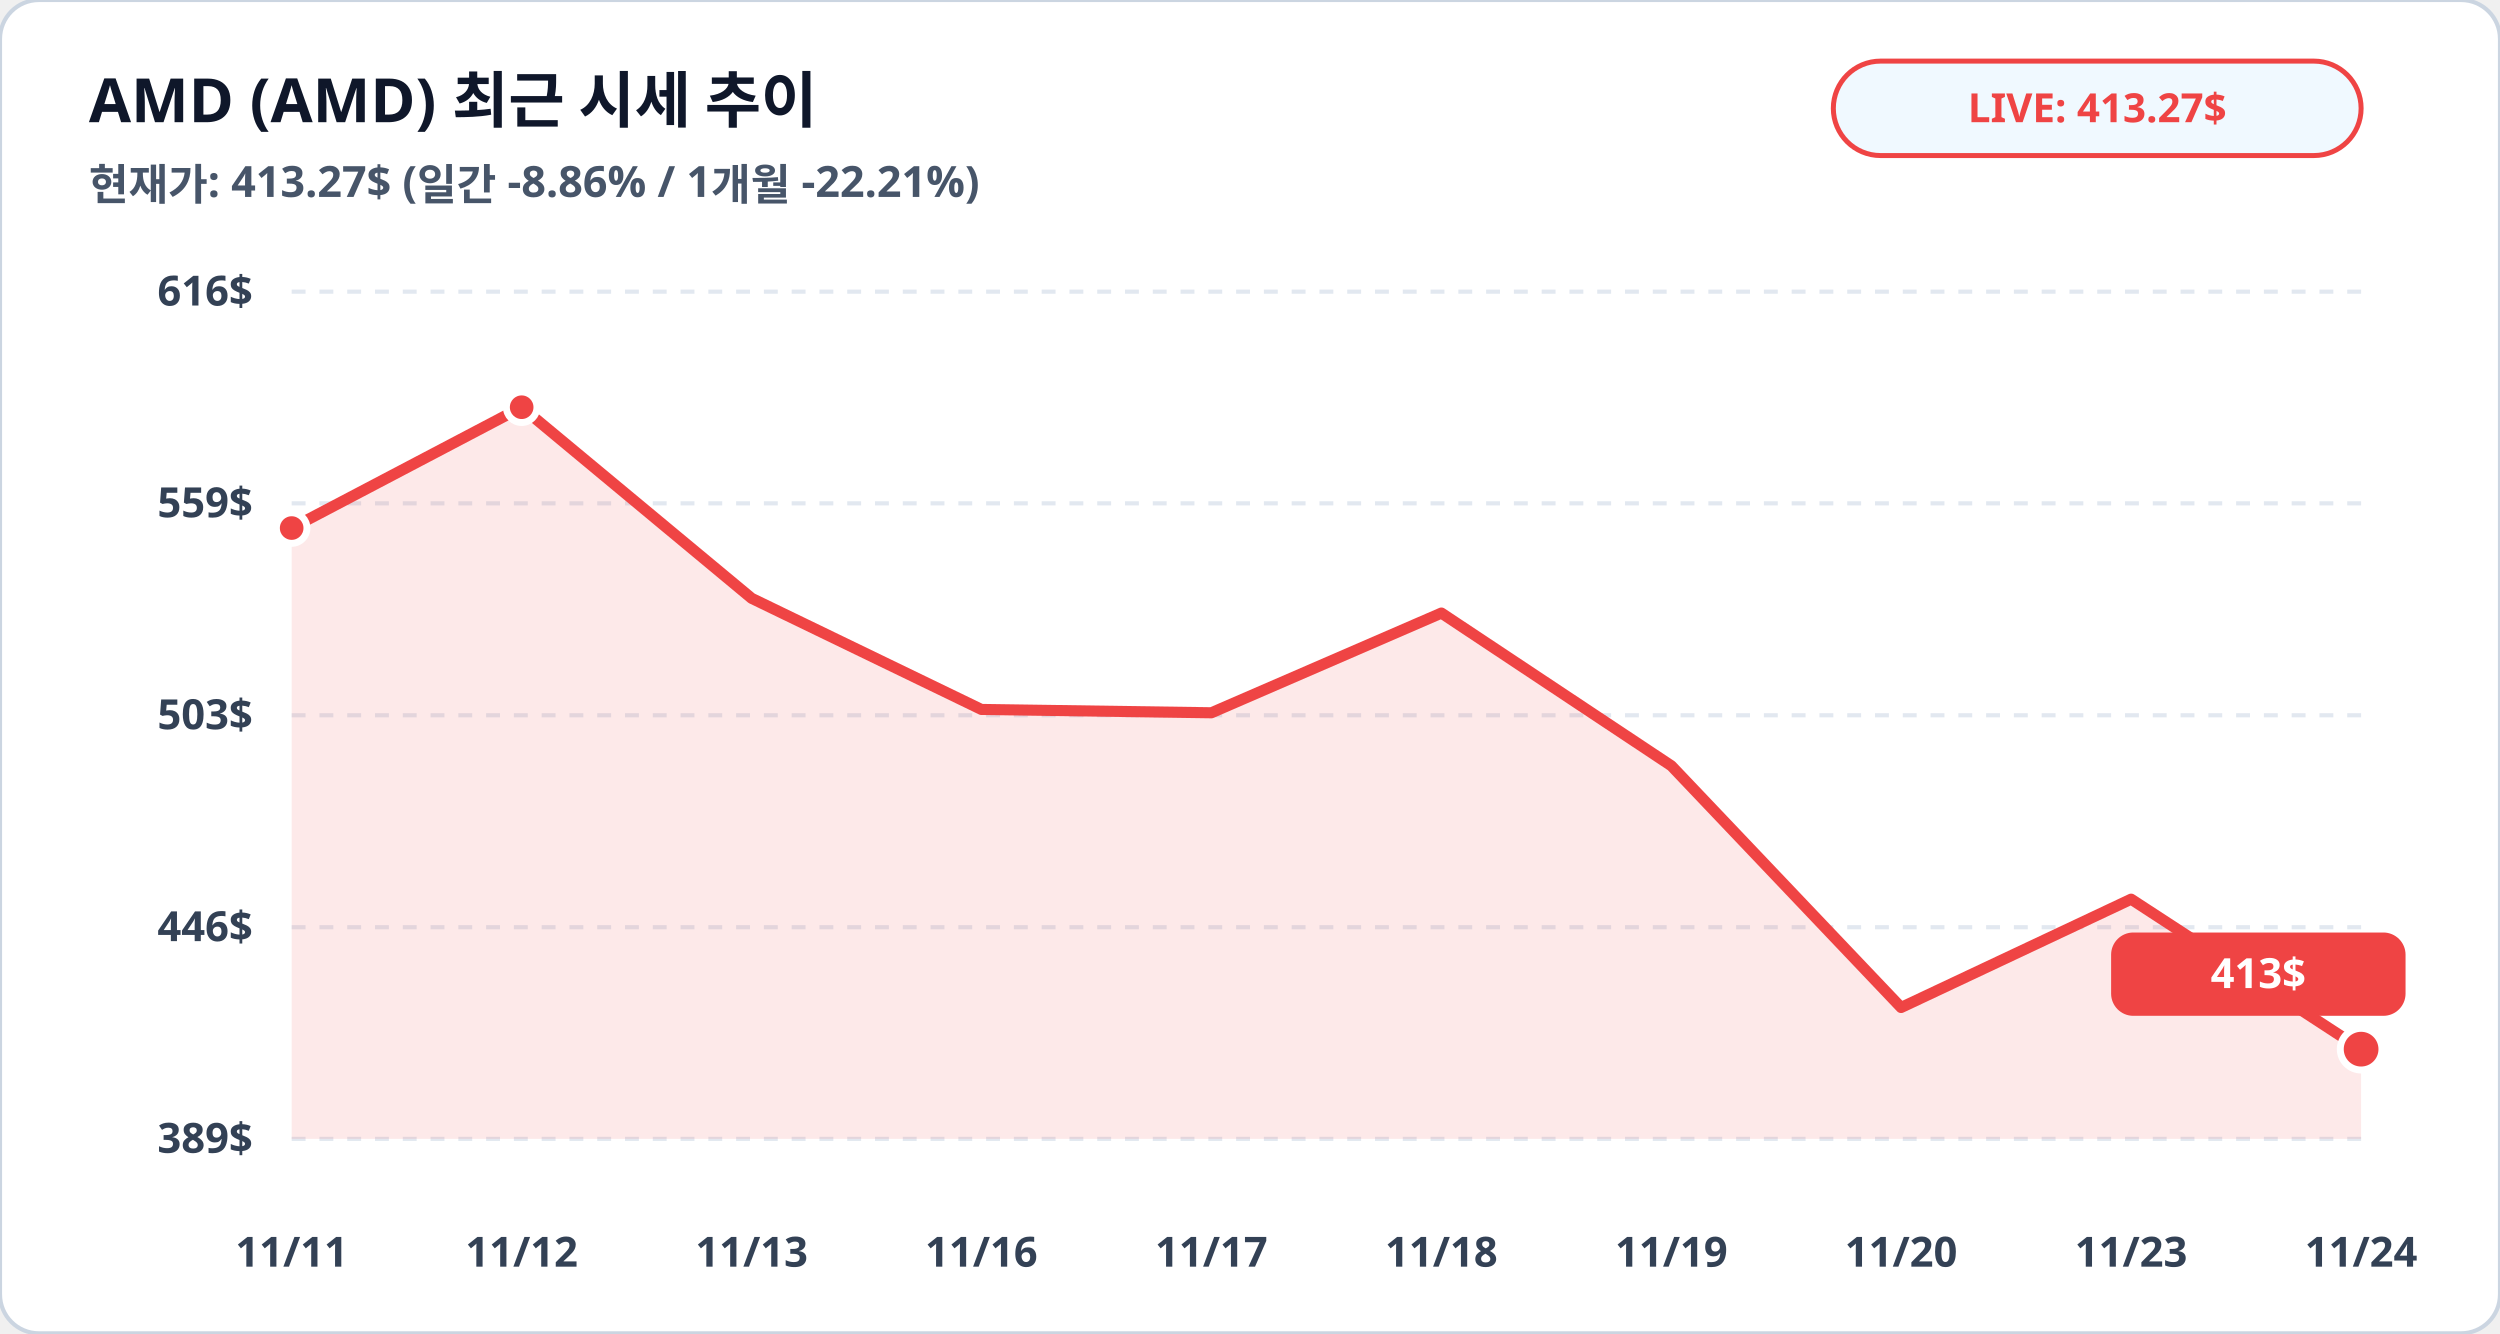
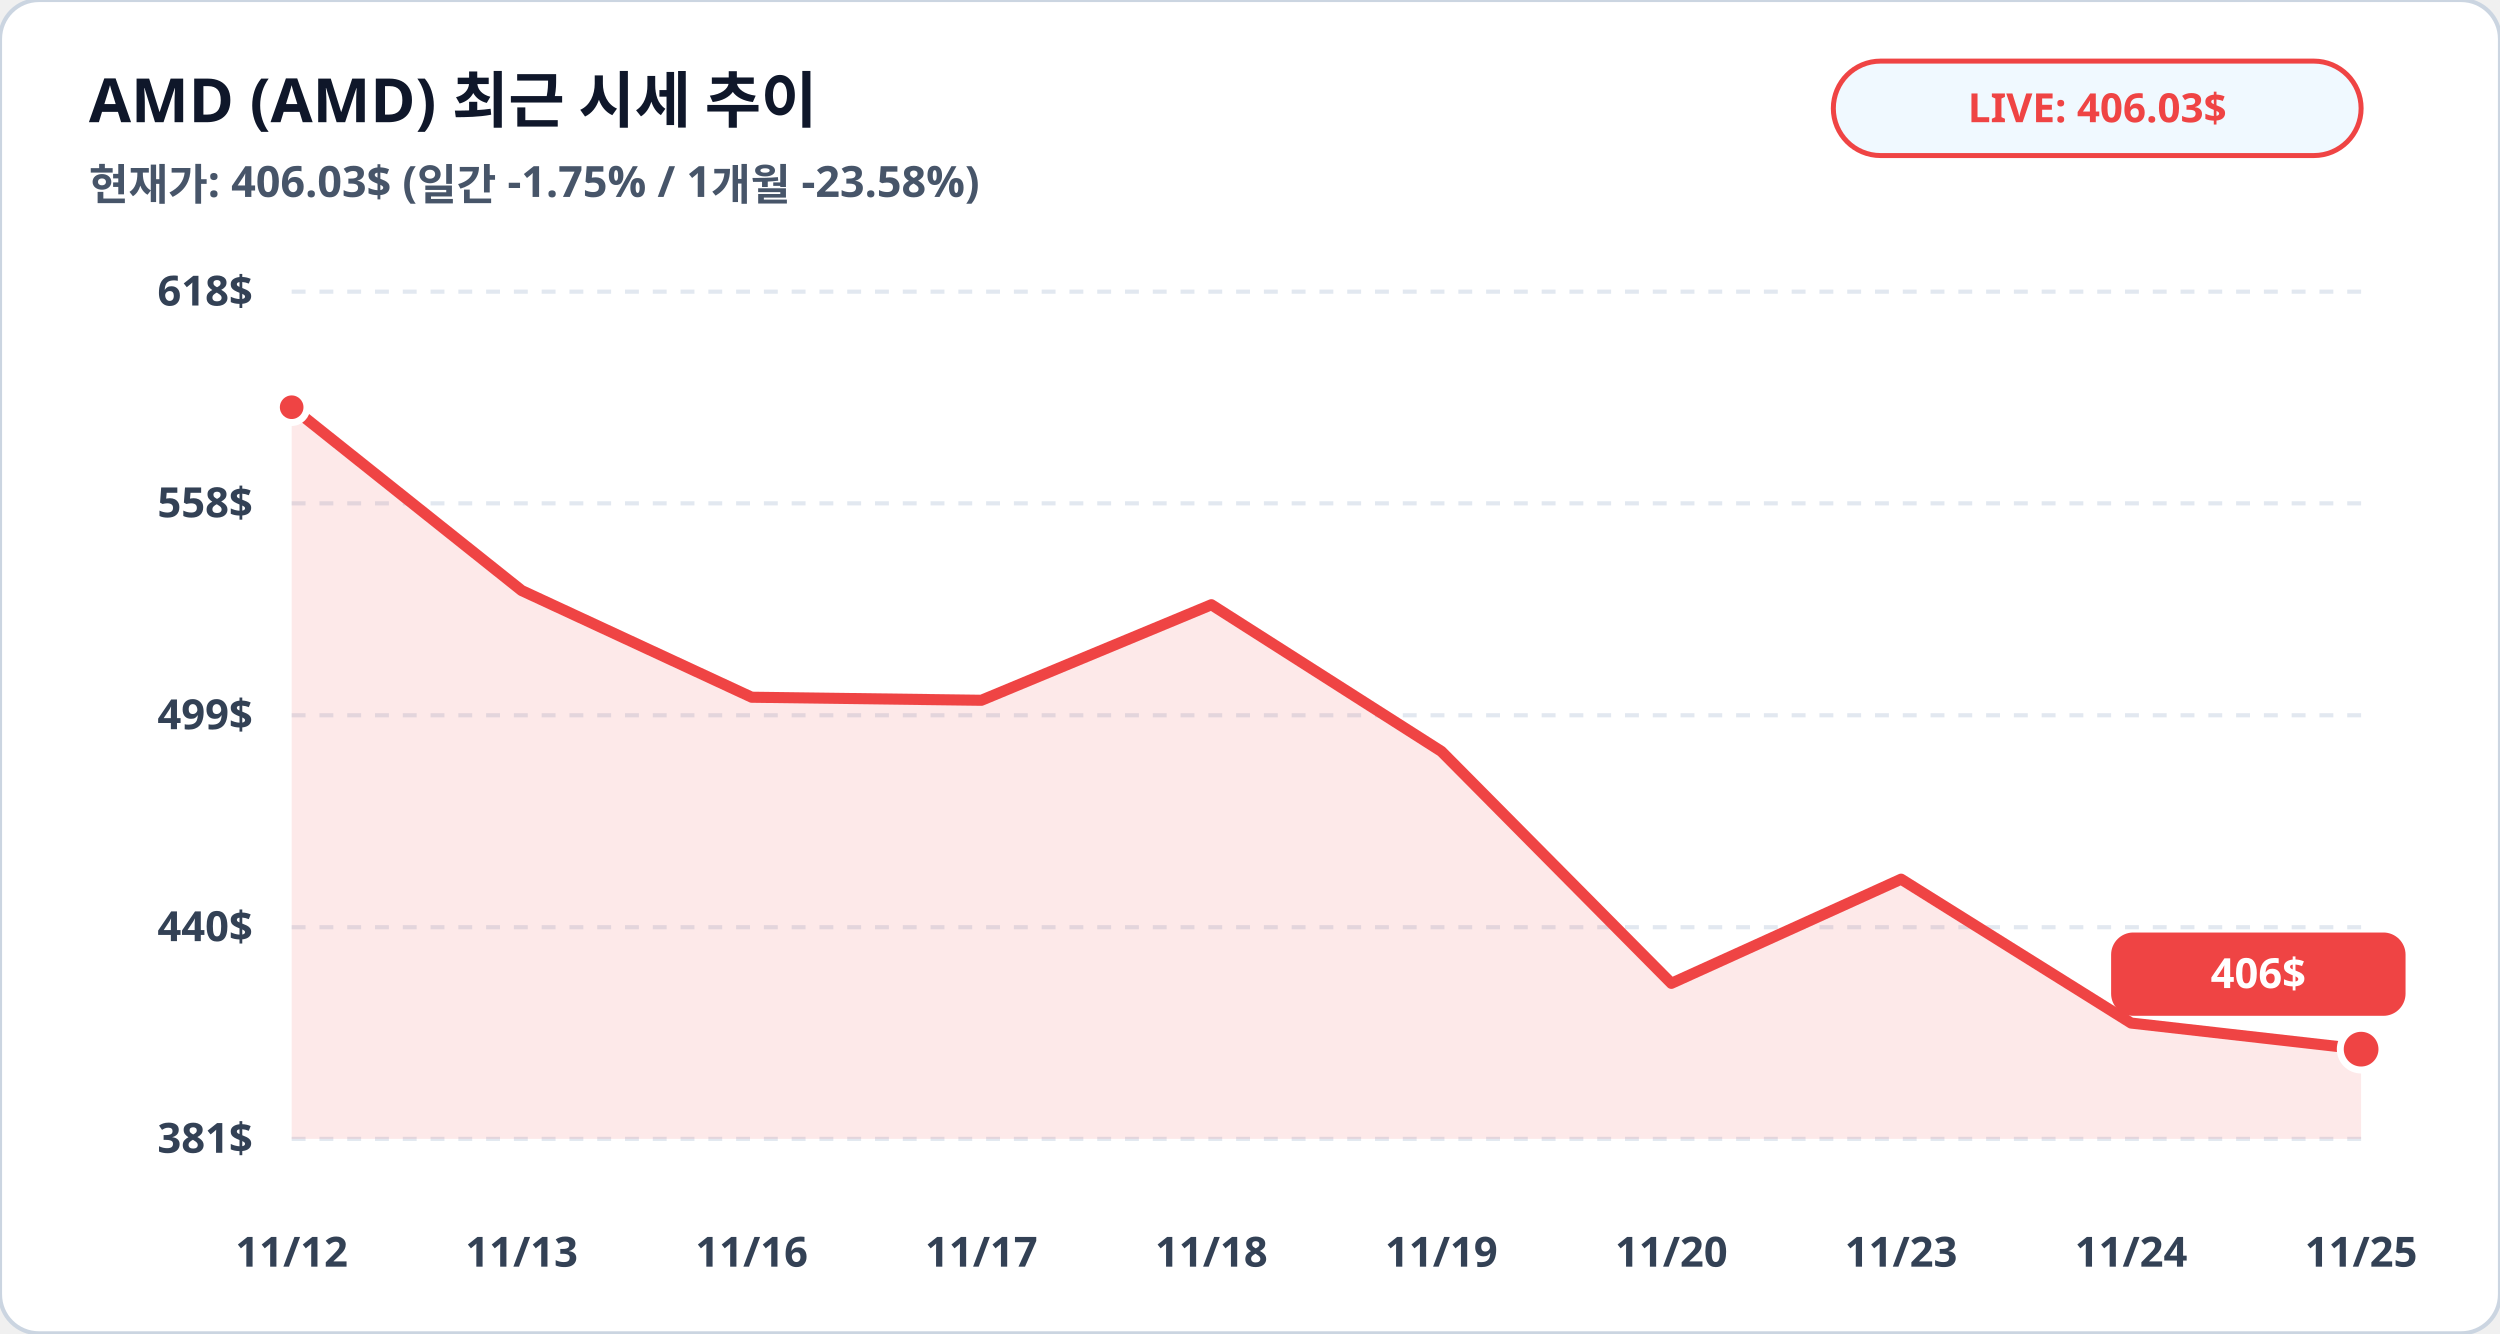
<svg xmlns="http://www.w3.org/2000/svg" viewBox="0 0 900 480" width="100%" height="100%">
  <rect width="900" height="480" rx="14" fill="#ffffff" stroke="#cbd5e1" stroke-width="1.5" />
  <text x="32" y="44" fill="#0f172a" font-family="Pretendard, sans-serif" font-size="22" font-weight="900">AMD (AMD) 최근 시세 추이</text>
-   <text x="32" y="72" fill="#475569" font-family="Pretendard, sans-serif" font-size="15.5" font-weight="600">현재가: 413.27$ (일간 -8.86% / 1개월 -22.21%)</text>
+   <text x="32" y="72" fill="#475569" font-family="Pretendard, sans-serif" font-size="15.5" font-weight="600">현재가: 406.03$ (일간 -1.75% / 1개월 -23.58%)</text>
  <rect x="660" y="22" width="190" height="34" rx="17" fill="#f0f9ff" stroke="#ef4444" stroke-width="1.8" />
-   <text x="755" y="44" fill="#ef4444" font-family="Pretendard, sans-serif" font-size="14.5" font-weight="800" text-anchor="middle">LIVE: 413.27$</text>
+   <text x="755" y="44" fill="#ef4444" font-family="Pretendard, sans-serif" font-size="14.5" font-weight="800" text-anchor="middle">LIVE: 406.03$</text>
  <line x1="105" y1="105.0" x2="850" y2="105.0" stroke="#e2e8f0" stroke-width="1.5" stroke-dasharray="5,5" />
-   <text x="91" y="110.0" fill="#334155" font-family="Pretendard, sans-serif" font-size="15" font-weight="700" text-anchor="end">616$</text>
+   <text x="91" y="110.0" fill="#334155" font-family="Pretendard, sans-serif" font-size="15" font-weight="700" text-anchor="end">618$</text>
  <line x1="105" y1="181.2" x2="850" y2="181.2" stroke="#e2e8f0" stroke-width="1.5" stroke-dasharray="5,5" />
-   <text x="91" y="186.2" fill="#334155" font-family="Pretendard, sans-serif" font-size="15" font-weight="700" text-anchor="end">559$</text>
+   <text x="91" y="186.2" fill="#334155" font-family="Pretendard, sans-serif" font-size="15" font-weight="700" text-anchor="end">558$</text>
  <line x1="105" y1="257.5" x2="850" y2="257.5" stroke="#e2e8f0" stroke-width="1.5" stroke-dasharray="5,5" />
-   <text x="91" y="262.5" fill="#334155" font-family="Pretendard, sans-serif" font-size="15" font-weight="700" text-anchor="end">503$</text>
+   <text x="91" y="262.5" fill="#334155" font-family="Pretendard, sans-serif" font-size="15" font-weight="700" text-anchor="end">499$</text>
  <line x1="105" y1="333.8" x2="850" y2="333.8" stroke="#e2e8f0" stroke-width="1.5" stroke-dasharray="5,5" />
-   <text x="91" y="338.8" fill="#334155" font-family="Pretendard, sans-serif" font-size="15" font-weight="700" text-anchor="end">446$</text>
+   <text x="91" y="338.8" fill="#334155" font-family="Pretendard, sans-serif" font-size="15" font-weight="700" text-anchor="end">440$</text>
  <line x1="105" y1="410.0" x2="850" y2="410.0" stroke="#e2e8f0" stroke-width="1.5" stroke-dasharray="5,5" />
-   <text x="91" y="415.0" fill="#334155" font-family="Pretendard, sans-serif" font-size="15" font-weight="700" text-anchor="end">389$</text>
-   <polygon points="105.0,410.0 105.0,190.1 187.8,146.6 270.6,215.4 353.3,255.4 436.1,256.6 518.9,220.7 601.7,275.7 684.4,362.7 767.2,323.7 850.0,377.7 850.0,410.0" fill="#ef4444" fill-opacity="0.12" />
-   <polyline fill="none" stroke="#ef4444" stroke-width="4" stroke-linecap="round" stroke-linejoin="round" points="105.0,190.1 187.8,146.6 270.6,215.4 353.3,255.4 436.1,256.6 518.9,220.7 601.7,275.7 684.4,362.7 767.2,323.7 850.0,377.7" />
-   <circle cx="105.0" cy="190.1" r="5.5" fill="#ef4444" stroke="#ffffff" stroke-width="2.5" />
-   <circle cx="187.8" cy="146.6" r="5.5" fill="#ef4444" stroke="#ffffff" stroke-width="2.5" />
+   <text x="91" y="415.0" fill="#334155" font-family="Pretendard, sans-serif" font-size="15" font-weight="700" text-anchor="end">381$</text>
+   <polygon points="105.0,410.0 105.0,146.6 187.8,212.6 270.6,251.0 353.3,252.1 436.1,217.7 518.9,270.5 601.7,354.0 684.4,316.5 767.2,368.3 850.0,377.7 850.0,410.0" fill="#ef4444" fill-opacity="0.12" />
+   <polyline fill="none" stroke="#ef4444" stroke-width="4" stroke-linecap="round" stroke-linejoin="round" points="105.0,146.6 187.8,212.6 270.6,251.0 353.3,252.1 436.1,217.7 518.9,270.5 601.7,354.0 684.4,316.5 767.2,368.3 850.0,377.7" />
+   <circle cx="105.0" cy="146.6" r="5.5" fill="#ef4444" stroke="#ffffff" stroke-width="2.5" />
  <circle cx="850.0" cy="377.7" r="7.5" fill="#ef4444" stroke="#ffffff" stroke-width="2.5" />
  <rect x="760.0" y="335.7" width="106" height="30" rx="8" fill="#ef4444" />
-   <text x="813.0" y="355.7" fill="#ffffff" font-family="Pretendard, sans-serif" font-size="15" font-weight="800" text-anchor="middle">413$</text>
-   <text x="105.0" y="456" fill="#334155" font-family="Pretendard, sans-serif" font-size="15" font-weight="700" text-anchor="middle">11/11</text>
-   <text x="187.8" y="456" fill="#334155" font-family="Pretendard, sans-serif" font-size="15" font-weight="700" text-anchor="middle">11/12</text>
-   <text x="270.6" y="456" fill="#334155" font-family="Pretendard, sans-serif" font-size="15" font-weight="700" text-anchor="middle">11/13</text>
-   <text x="353.3" y="456" fill="#334155" font-family="Pretendard, sans-serif" font-size="15" font-weight="700" text-anchor="middle">11/16</text>
-   <text x="436.1" y="456" fill="#334155" font-family="Pretendard, sans-serif" font-size="15" font-weight="700" text-anchor="middle">11/17</text>
-   <text x="518.9" y="456" fill="#334155" font-family="Pretendard, sans-serif" font-size="15" font-weight="700" text-anchor="middle">11/18</text>
-   <text x="601.7" y="456" fill="#334155" font-family="Pretendard, sans-serif" font-size="15" font-weight="700" text-anchor="middle">11/19</text>
-   <text x="684.4" y="456" fill="#334155" font-family="Pretendard, sans-serif" font-size="15" font-weight="700" text-anchor="middle">11/20</text>
-   <text x="767.2" y="456" fill="#334155" font-family="Pretendard, sans-serif" font-size="15" font-weight="700" text-anchor="middle">11/23</text>
-   <text x="850.0" y="456" fill="#334155" font-family="Pretendard, sans-serif" font-size="15" font-weight="700" text-anchor="middle">11/24</text>
+   <text x="813.0" y="355.7" fill="#ffffff" font-family="Pretendard, sans-serif" font-size="15" font-weight="800" text-anchor="middle">406$</text>
+   <text x="105.0" y="456" fill="#334155" font-family="Pretendard, sans-serif" font-size="15" font-weight="700" text-anchor="middle">11/12</text>
+   <text x="187.8" y="456" fill="#334155" font-family="Pretendard, sans-serif" font-size="15" font-weight="700" text-anchor="middle">11/13</text>
+   <text x="270.6" y="456" fill="#334155" font-family="Pretendard, sans-serif" font-size="15" font-weight="700" text-anchor="middle">11/16</text>
+   <text x="353.3" y="456" fill="#334155" font-family="Pretendard, sans-serif" font-size="15" font-weight="700" text-anchor="middle">11/17</text>
+   <text x="436.1" y="456" fill="#334155" font-family="Pretendard, sans-serif" font-size="15" font-weight="700" text-anchor="middle">11/18</text>
+   <text x="518.9" y="456" fill="#334155" font-family="Pretendard, sans-serif" font-size="15" font-weight="700" text-anchor="middle">11/19</text>
+   <text x="601.7" y="456" fill="#334155" font-family="Pretendard, sans-serif" font-size="15" font-weight="700" text-anchor="middle">11/20</text>
+   <text x="684.4" y="456" fill="#334155" font-family="Pretendard, sans-serif" font-size="15" font-weight="700" text-anchor="middle">11/23</text>
+   <text x="767.2" y="456" fill="#334155" font-family="Pretendard, sans-serif" font-size="15" font-weight="700" text-anchor="middle">11/24</text>
+   <text x="850.0" y="456" fill="#334155" font-family="Pretendard, sans-serif" font-size="15" font-weight="700" text-anchor="middle">11/25</text>
</svg>
